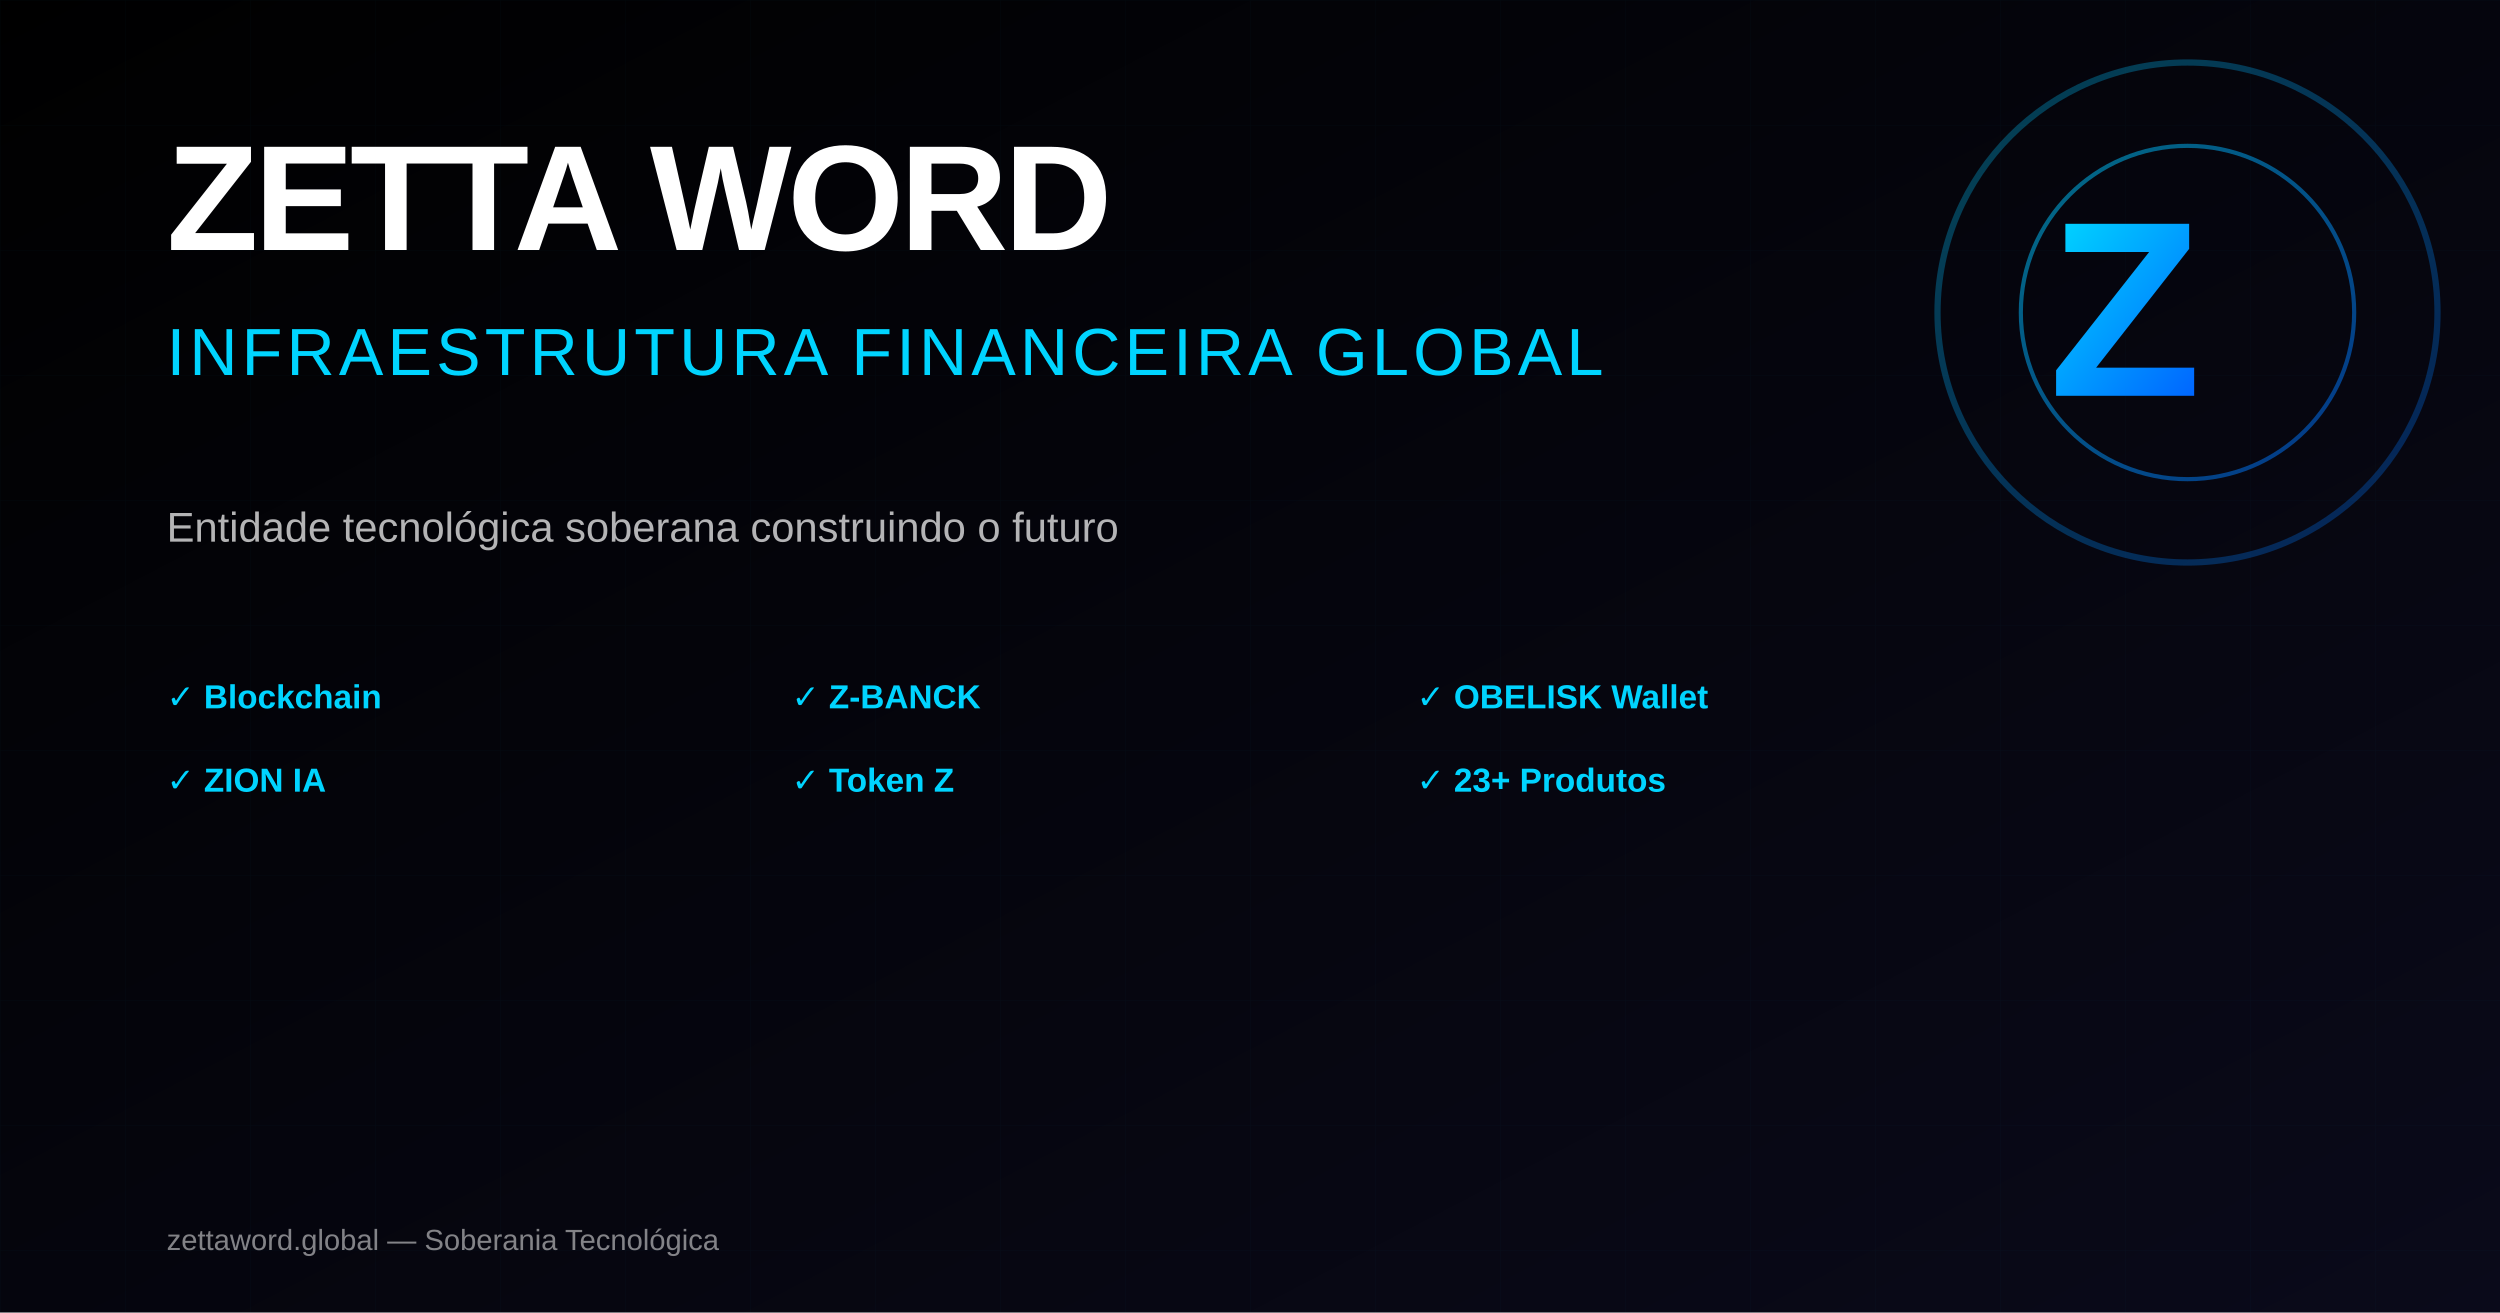
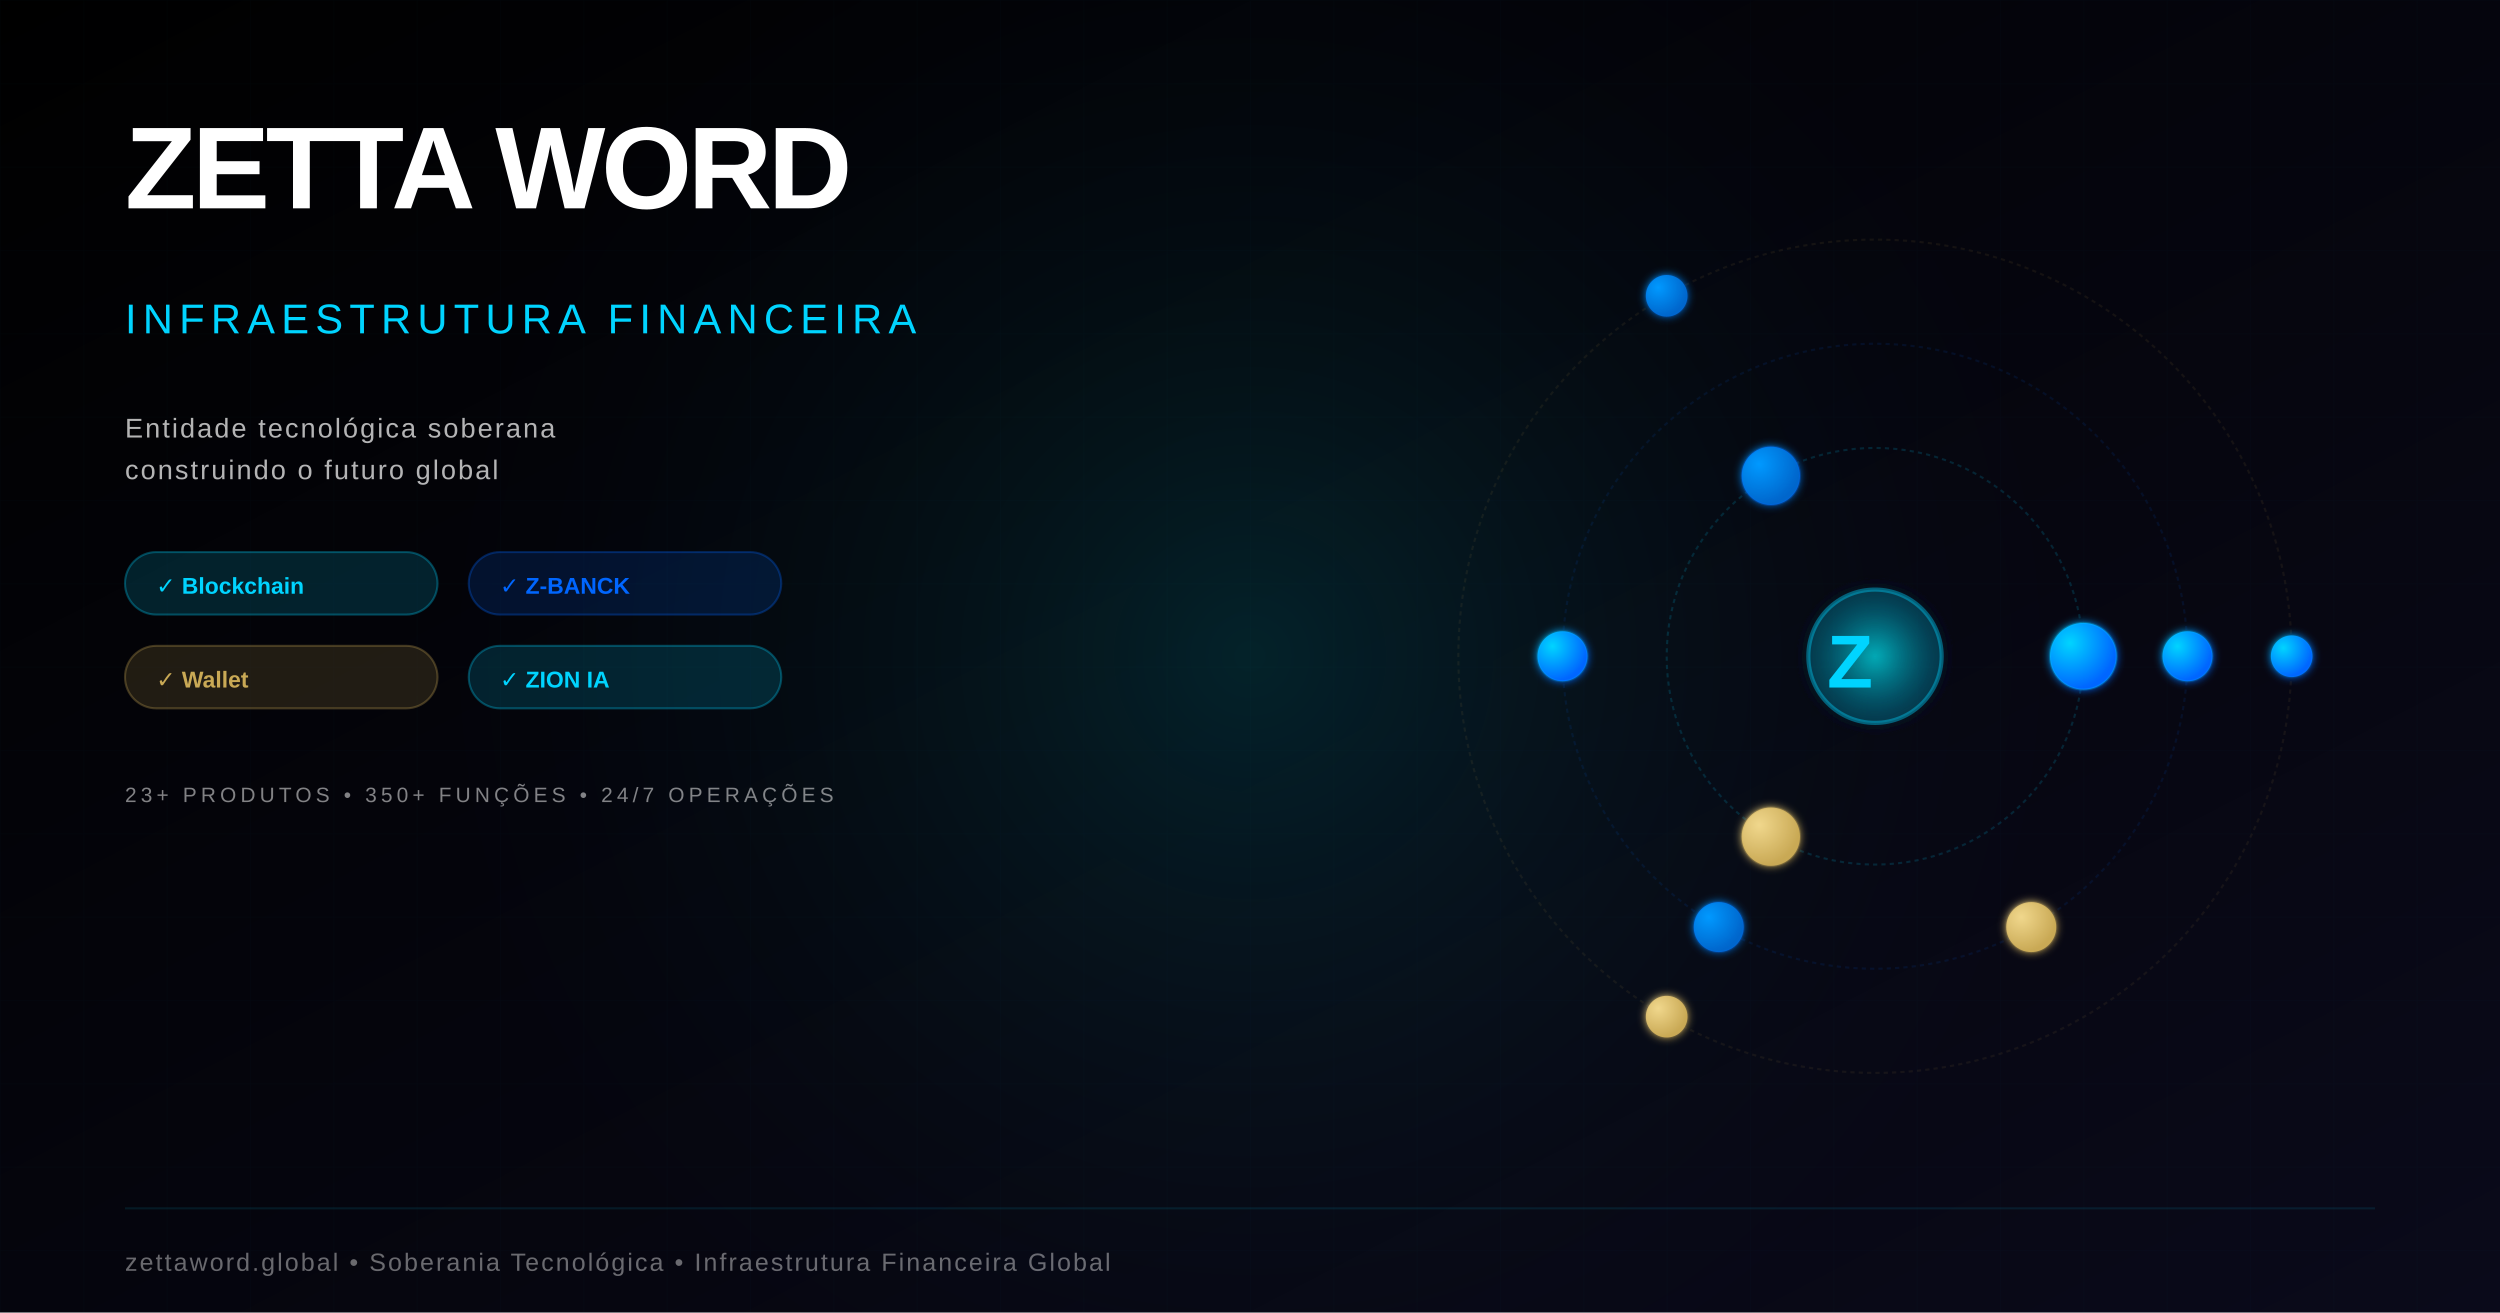
<svg xmlns="http://www.w3.org/2000/svg" viewBox="0 0 1200 630">
  <defs>
    <linearGradient id="bgGrad" x1="0%" y1="0%" x2="100%" y2="100%">
      <stop offset="0%" style="stop-color:#000000;stop-opacity:1" />
      <stop offset="100%" style="stop-color:#0a0a1a;stop-opacity:1" />
    </linearGradient>
-     <linearGradient id="logoGrad" x1="0%" y1="0%" x2="100%" y2="100%">
+     <linearGradient id="textGrad" x1="0%" y1="0%" x2="100%" y2="100%">
      <stop offset="0%" style="stop-color:#00d4ff;stop-opacity:1" />
      <stop offset="100%" style="stop-color:#0066ff;stop-opacity:1" />
    </linearGradient>
+     <radialGradient id="coreGlow" cx="50%" cy="50%" r="50%">
+       <stop offset="0%" style="stop-color:#00ffff;stop-opacity:0.4" />
+       <stop offset="100%" style="stop-color:#001233;stop-opacity:0" />
+     </radialGradient>
+     <radialGradient id="planetBlue1" cx="30%" cy="30%" r="70%">
+       <stop offset="0%" style="stop-color:#00d4ff" />
+       <stop offset="100%" style="stop-color:#0066ff" />
+     </radialGradient>
+     <radialGradient id="planetBlue2" cx="30%" cy="30%" r="70%">
+       <stop offset="0%" style="stop-color:#0099ff" />
+       <stop offset="100%" style="stop-color:#0066cc" />
+     </radialGradient>
+     <radialGradient id="planetGold" cx="30%" cy="30%" r="70%">
+       <stop offset="0%" style="stop-color:#f0d78c" />
+       <stop offset="100%" style="stop-color:#c9a955" />
+     </radialGradient>
+     <filter id="glow" x="-50%" y="-50%" width="200%" height="200%">
+       <feGaussianBlur stdDeviation="3" result="coloredBlur" />
+       <feMerge>
+         <feMergeNode in="coloredBlur" />
+         <feMergeNode in="SourceGraphic" />
+       </feMerge>
+     </filter>
+     <filter id="planetGlow" x="-100%" y="-100%" width="300%" height="300%">
+       <feGaussianBlur stdDeviation="2" result="blur" />
+       <feMerge>
+         <feMergeNode in="blur" />
+         <feMergeNode in="SourceGraphic" />
+       </feMerge>
+     </filter>
+     <filter id="textGlow" x="-50%" y="-50%" width="200%" height="200%">
+       <feGaussianBlur stdDeviation="2" result="blur" />
+       <feMerge>
+         <feMergeNode in="blur" />
+         <feMergeNode in="SourceGraphic" />
+       </feMerge>
+     </filter>
  </defs>
  <rect width="1200" height="630" fill="url(#bgGrad)" />
  <defs>
-     <pattern id="grid" width="60" height="60" patternUnits="userSpaceOnUse">
-       <path d="M 60 0 L 0 0 0 60" fill="none" stroke="rgba(0,212,255,0.03)" stroke-width="0.5" />
+     <pattern id="grid" width="40" height="40" patternUnits="userSpaceOnUse">
+       <path d="M 40 0 L 0 0 0 40" fill="none" stroke="rgba(0,212,255,0.02)" stroke-width="0.5" />
    </pattern>
  </defs>
  <rect width="1200" height="630" fill="url(#grid)" />
-   <text x="80" y="120" font-family="Arial, sans-serif" font-size="72" font-weight="900" fill="#ffffff" letter-spacing="-2">
-     ZETTA WORD
-   </text>
-   <text x="80" y="180" font-family="Arial, sans-serif" font-size="32" font-weight="300" fill="#00d4ff" letter-spacing="2">
-     INFRAESTRUTURA FINANCEIRA GLOBAL
-   </text>
-   <text x="80" y="260" font-family="Arial, sans-serif" font-size="20" font-weight="400" fill="rgba(255,255,255,0.7)">
-     Entidade tecnológica soberana construindo o futuro
-   </text>
+   <circle cx="600" cy="315" r="400" fill="url(#coreGlow)" opacity="0.3" />
  <g>
-     <text x="80" y="340" font-family="Arial, sans-serif" font-size="16" font-weight="600" fill="#00d4ff">✓ Blockchain</text>
-     <text x="380" y="340" font-family="Arial, sans-serif" font-size="16" font-weight="600" fill="#00d4ff">✓ Z-BANCK</text>
-     <text x="680" y="340" font-family="Arial, sans-serif" font-size="16" font-weight="600" fill="#00d4ff">✓ OBELISK Wallet</text>
+     <text x="60" y="100" font-family="Arial, sans-serif" font-size="56" font-weight="900" fill="#ffffff" letter-spacing="-2">
+       ZETTA WORD
+     </text>
+     <text x="60" y="160" font-family="Arial, sans-serif" font-size="20" font-weight="300" fill="#00d4ff" letter-spacing="3">
+       INFRAESTRUTURA FINANCEIRA
+     </text>
+     <text x="60" y="210" font-family="Arial, sans-serif" font-size="13" font-weight="400" fill="rgba(255,255,255,0.7)" letter-spacing="1">
+       Entidade tecnológica soberana
+     </text>
+     <text x="60" y="230" font-family="Arial, sans-serif" font-size="13" font-weight="400" fill="rgba(255,255,255,0.7)" letter-spacing="1">
+       construindo o futuro global
+     </text>
+     <g>
+       <rect x="60" y="265" width="150" height="30" rx="15" fill="rgba(0,212,255,0.15)" stroke="rgba(0,212,255,0.3)" stroke-width="1" />
+       <text x="75" y="285" font-family="Arial, sans-serif" font-size="11" font-weight="600" fill="#00d4ff">✓ Blockchain</text>
+       <rect x="225" y="265" width="150" height="30" rx="15" fill="rgba(0,102,255,0.15)" stroke="rgba(0,102,255,0.3)" stroke-width="1" />
+       <text x="240" y="285" font-family="Arial, sans-serif" font-size="11" font-weight="600" fill="#0066ff">✓ Z-BANCK</text>
+       <rect x="60" y="310" width="150" height="30" rx="15" fill="rgba(201,169,85,0.15)" stroke="rgba(201,169,85,0.3)" stroke-width="1" />
+       <text x="75" y="330" font-family="Arial, sans-serif" font-size="11" font-weight="600" fill="#c9a955">✓ Wallet</text>
+       <rect x="225" y="310" width="150" height="30" rx="15" fill="rgba(0,212,255,0.15)" stroke="rgba(0,212,255,0.3)" stroke-width="1" />
+       <text x="240" y="330" font-family="Arial, sans-serif" font-size="11" font-weight="600" fill="#00d4ff">✓ ZION IA</text>
+     </g>
+     <g>
+       <text x="60" y="385" font-family="Arial, sans-serif" font-size="10" font-weight="400" fill="rgba(255,255,255,0.5)" letter-spacing="2">23+ PRODUTOS  •  350+ FUNÇÕES  •  24/7 OPERAÇÕES</text>
+     </g>
+   </g>
+   <g transform="translate(900, 315)">
+     <circle cx="0" cy="0" r="100" fill="none" stroke="rgba(0,212,255,0.15)" stroke-width="1" stroke-dasharray="2,2" />
+     <circle cx="0" cy="0" r="150" fill="none" stroke="rgba(0,102,255,0.1)" stroke-width="1" stroke-dasharray="2,2" />
+     <circle cx="0" cy="0" r="200" fill="none" stroke="rgba(201,169,85,0.08)" stroke-width="1" stroke-dasharray="2,2" />
+     <circle cx="0" cy="0" r="40" fill="url(#coreGlow)" filter="url(#glow)" />
+     <circle cx="0" cy="0" r="32" fill="rgba(0, 212, 255, 0.2)" stroke="rgba(0, 212, 255, 0.4)" stroke-width="2" />
+     <text x="-12" y="15" font-family="Arial, sans-serif" font-size="36" font-weight="900" fill="#00d4ff" text-anchor="middle">Z</text>
+     <g transform="translate(100, 0)">
+       <circle cx="0" cy="0" r="16" fill="url(#planetBlue1)" filter="url(#planetGlow)" />
+       <circle cx="0" cy="0" r="16" fill="none" stroke="rgba(0,212,255,0.4)" stroke-width="1" opacity="0.6" />
+     </g>
+     <g transform="translate(-50, 86.6)">
+       <circle cx="0" cy="0" r="14" fill="url(#planetGold)" filter="url(#planetGlow)" />
+       <circle cx="0" cy="0" r="14" fill="none" stroke="rgba(201,169,85,0.4)" stroke-width="1" opacity="0.6" />
+     </g>
+     <g transform="translate(-50, -86.6)">
+       <circle cx="0" cy="0" r="14" fill="url(#planetBlue2)" filter="url(#planetGlow)" />
+       <circle cx="0" cy="0" r="14" fill="none" stroke="rgba(0,102,255,0.4)" stroke-width="1" opacity="0.6" />
+     </g>
+     <g transform="translate(150, 0)">
+       <circle cx="0" cy="0" r="12" fill="url(#planetBlue1)" filter="url(#planetGlow)" />
+       <circle cx="0" cy="0" r="12" fill="none" stroke="rgba(0,212,255,0.3)" stroke-width="1" opacity="0.5" />
+     </g>
+     <g transform="translate(75, 130)">
+       <circle cx="0" cy="0" r="12" fill="url(#planetGold)" filter="url(#planetGlow)" />
+       <circle cx="0" cy="0" r="12" fill="none" stroke="rgba(201,169,85,0.3)" stroke-width="1" opacity="0.5" />
+     </g>
+     <g transform="translate(-75, 130)">
+       <circle cx="0" cy="0" r="12" fill="url(#planetBlue2)" filter="url(#planetGlow)" />
+       <circle cx="0" cy="0" r="12" fill="none" stroke="rgba(0,102,255,0.3)" stroke-width="1" opacity="0.5" />
+     </g>
+     <g transform="translate(-150, 0)">
+       <circle cx="0" cy="0" r="12" fill="url(#planetBlue1)" filter="url(#planetGlow)" />
+       <circle cx="0" cy="0" r="12" fill="none" stroke="rgba(0,212,255,0.3)" stroke-width="1" opacity="0.5" />
+     </g>
+     <g transform="translate(200, 0)">
+       <circle cx="0" cy="0" r="10" fill="url(#planetBlue1)" filter="url(#planetGlow)" />
+       <circle cx="0" cy="0" r="10" fill="none" stroke="rgba(0,212,255,0.2)" stroke-width="1" opacity="0.4" />
+     </g>
+     <g transform="translate(-100, 173)">
+       <circle cx="0" cy="0" r="10" fill="url(#planetGold)" filter="url(#planetGlow)" />
+       <circle cx="0" cy="0" r="10" fill="none" stroke="rgba(201,169,85,0.2)" stroke-width="1" opacity="0.4" />
+     </g>
+     <g transform="translate(-100, -173)">
+       <circle cx="0" cy="0" r="10" fill="url(#planetBlue2)" filter="url(#planetGlow)" />
+       <circle cx="0" cy="0" r="10" fill="none" stroke="rgba(0,102,255,0.2)" stroke-width="1" opacity="0.4" />
+     </g>
  </g>
  <g>
-     <text x="80" y="380" font-family="Arial, sans-serif" font-size="16" font-weight="600" fill="#00d4ff">✓ ZION IA</text>
-     <text x="380" y="380" font-family="Arial, sans-serif" font-size="16" font-weight="600" fill="#00d4ff">✓ Token Z</text>
-     <text x="680" y="380" font-family="Arial, sans-serif" font-size="16" font-weight="600" fill="#00d4ff">✓ 23+ Produtos</text>
-   </g>
-   <g transform="translate(1050, 150)">
-     <circle cx="0" cy="0" r="120" fill="none" stroke="url(#logoGrad)" stroke-width="3" opacity="0.3" />
-     <circle cx="0" cy="0" r="80" fill="none" stroke="url(#logoGrad)" stroke-width="2" opacity="0.5" />
-     <text x="-30" y="40" font-family="Arial, sans-serif" font-size="120" font-weight="900" fill="url(#logoGrad)" text-anchor="middle">
-       Z
+     <line x1="60" y1="580" x2="1140" y2="580" stroke="rgba(0,212,255,0.1)" stroke-width="1" />
+     <text x="60" y="610" font-family="Arial, sans-serif" font-size="12" font-weight="400" fill="rgba(255,255,255,0.4)" letter-spacing="1">
+       zettaword.global  •  Soberania Tecnológica  •  Infraestrutura Financeira Global
    </text>
  </g>
-   <text x="80" y="600" font-family="Arial, sans-serif" font-size="14" font-weight="400" fill="rgba(255,255,255,0.5)">
-     zettaword.global — Soberania Tecnológica
-   </text>
</svg>
